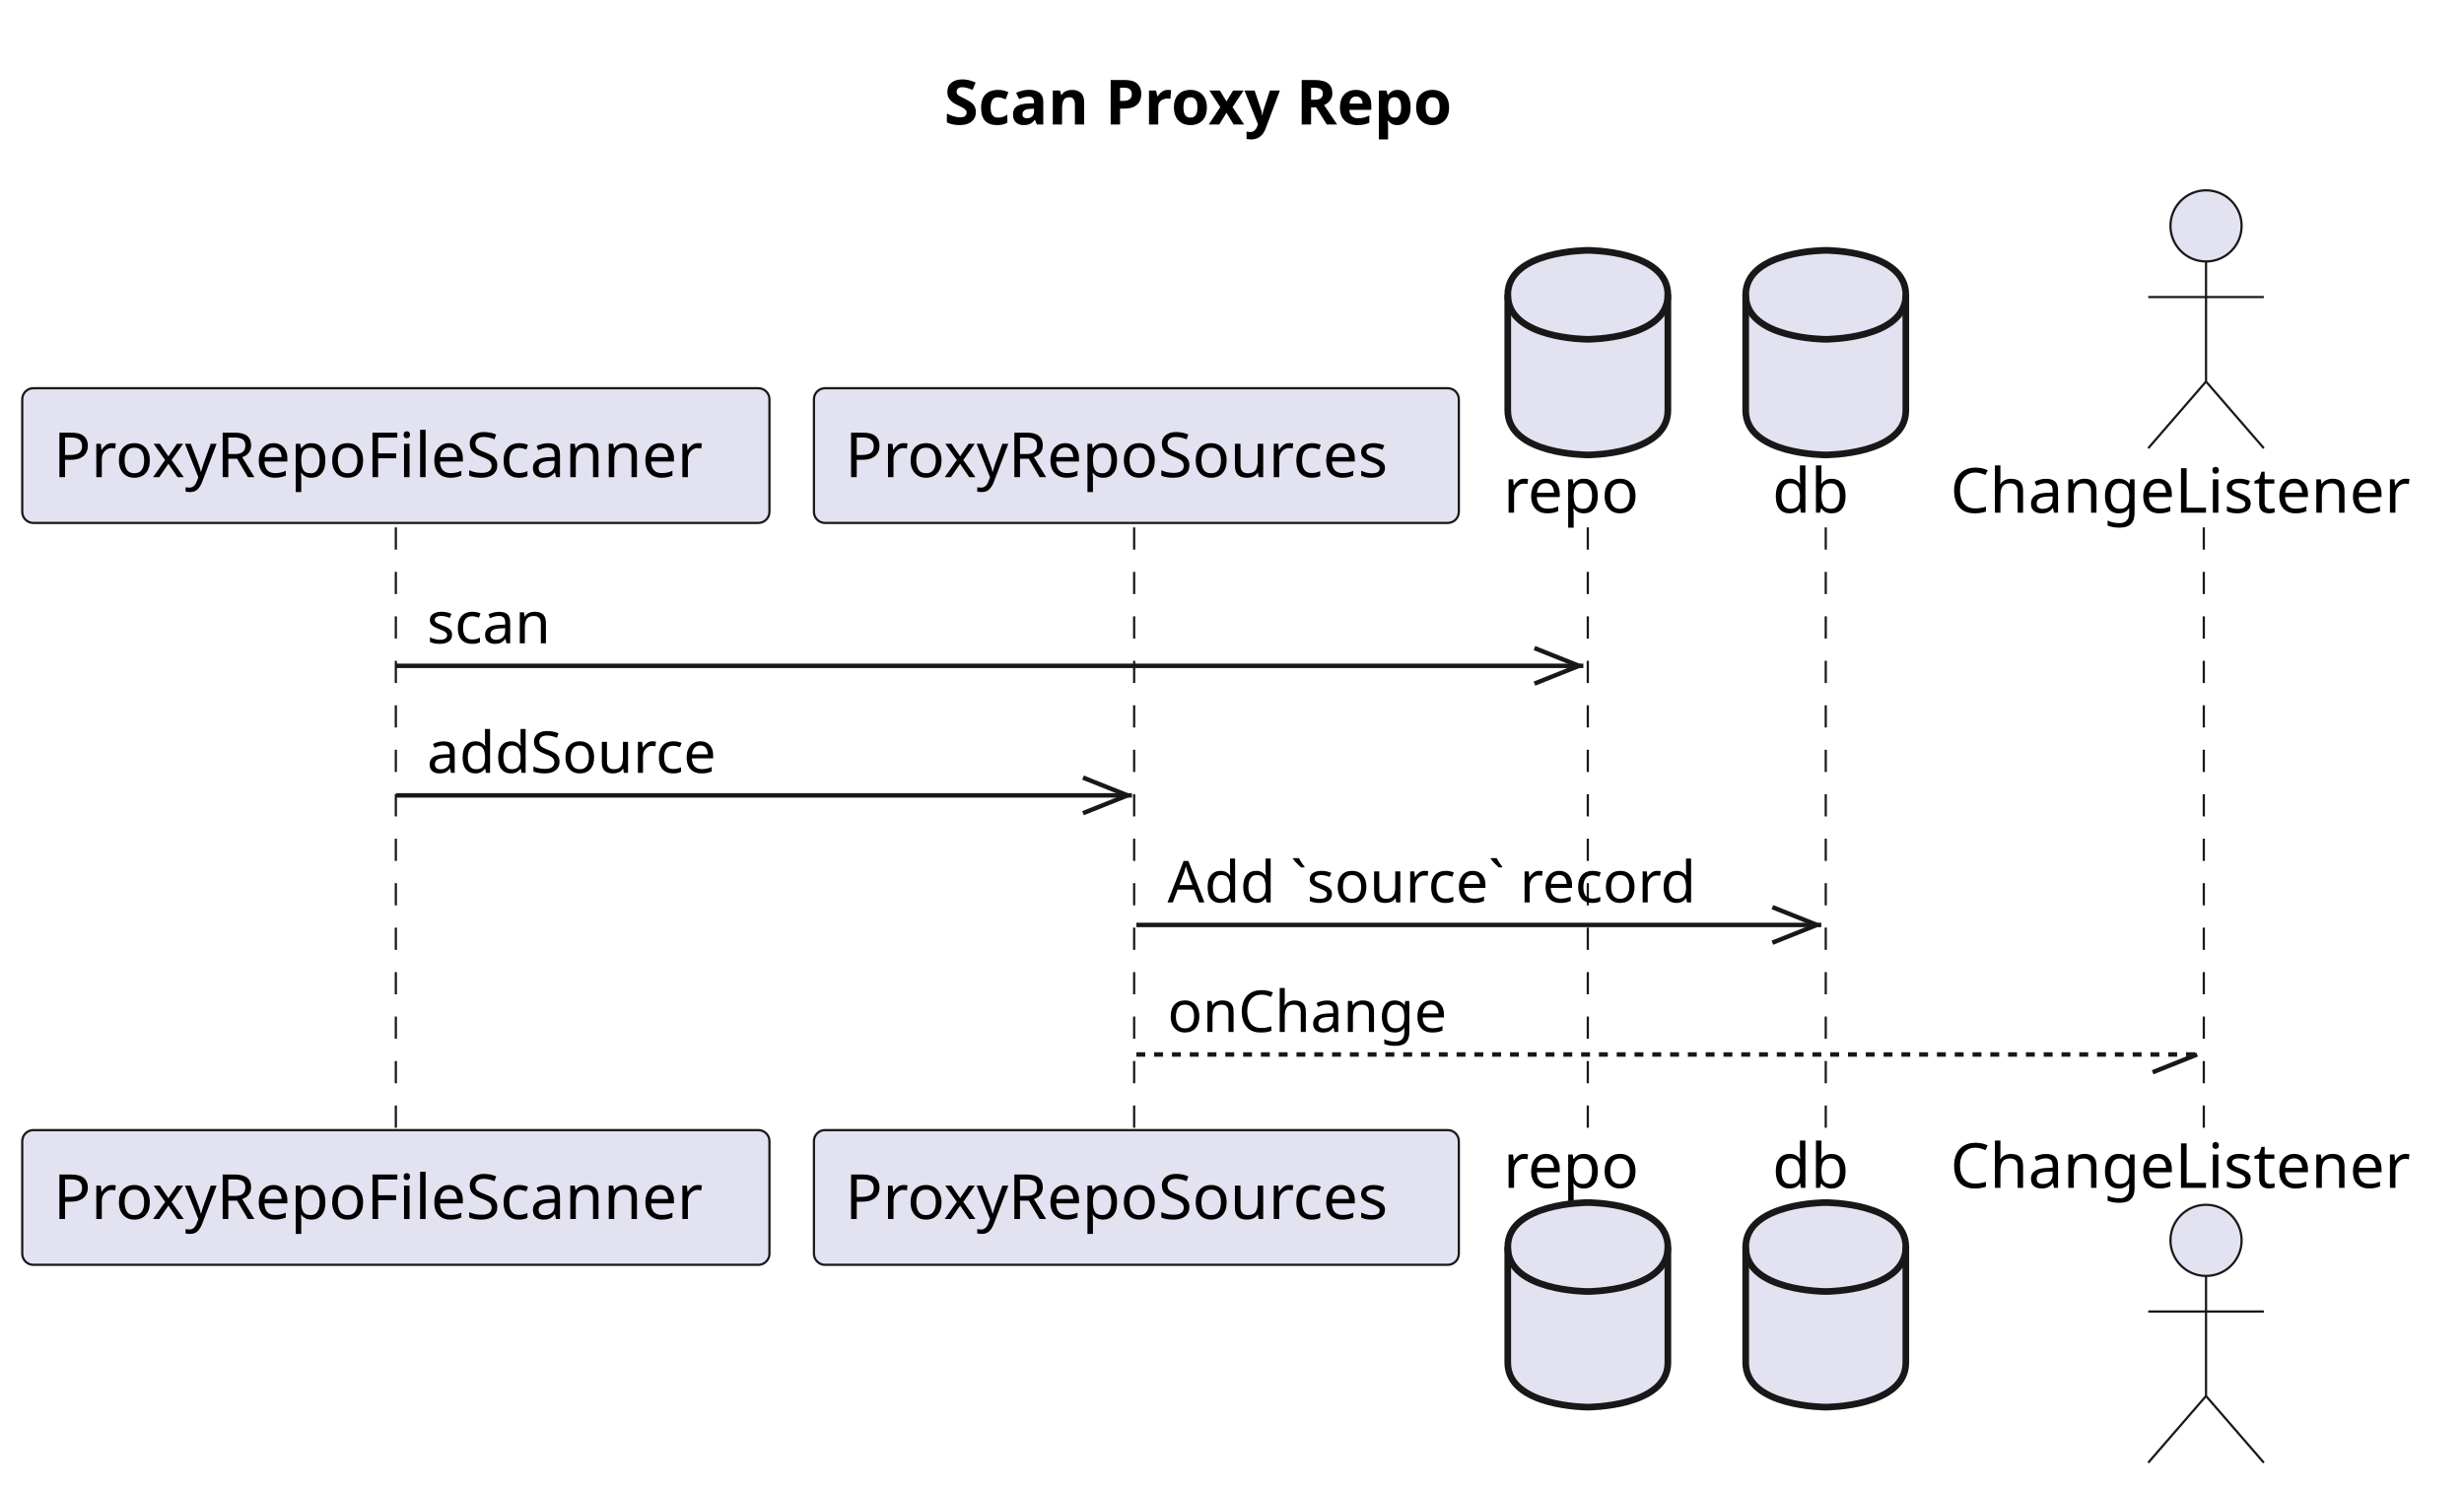
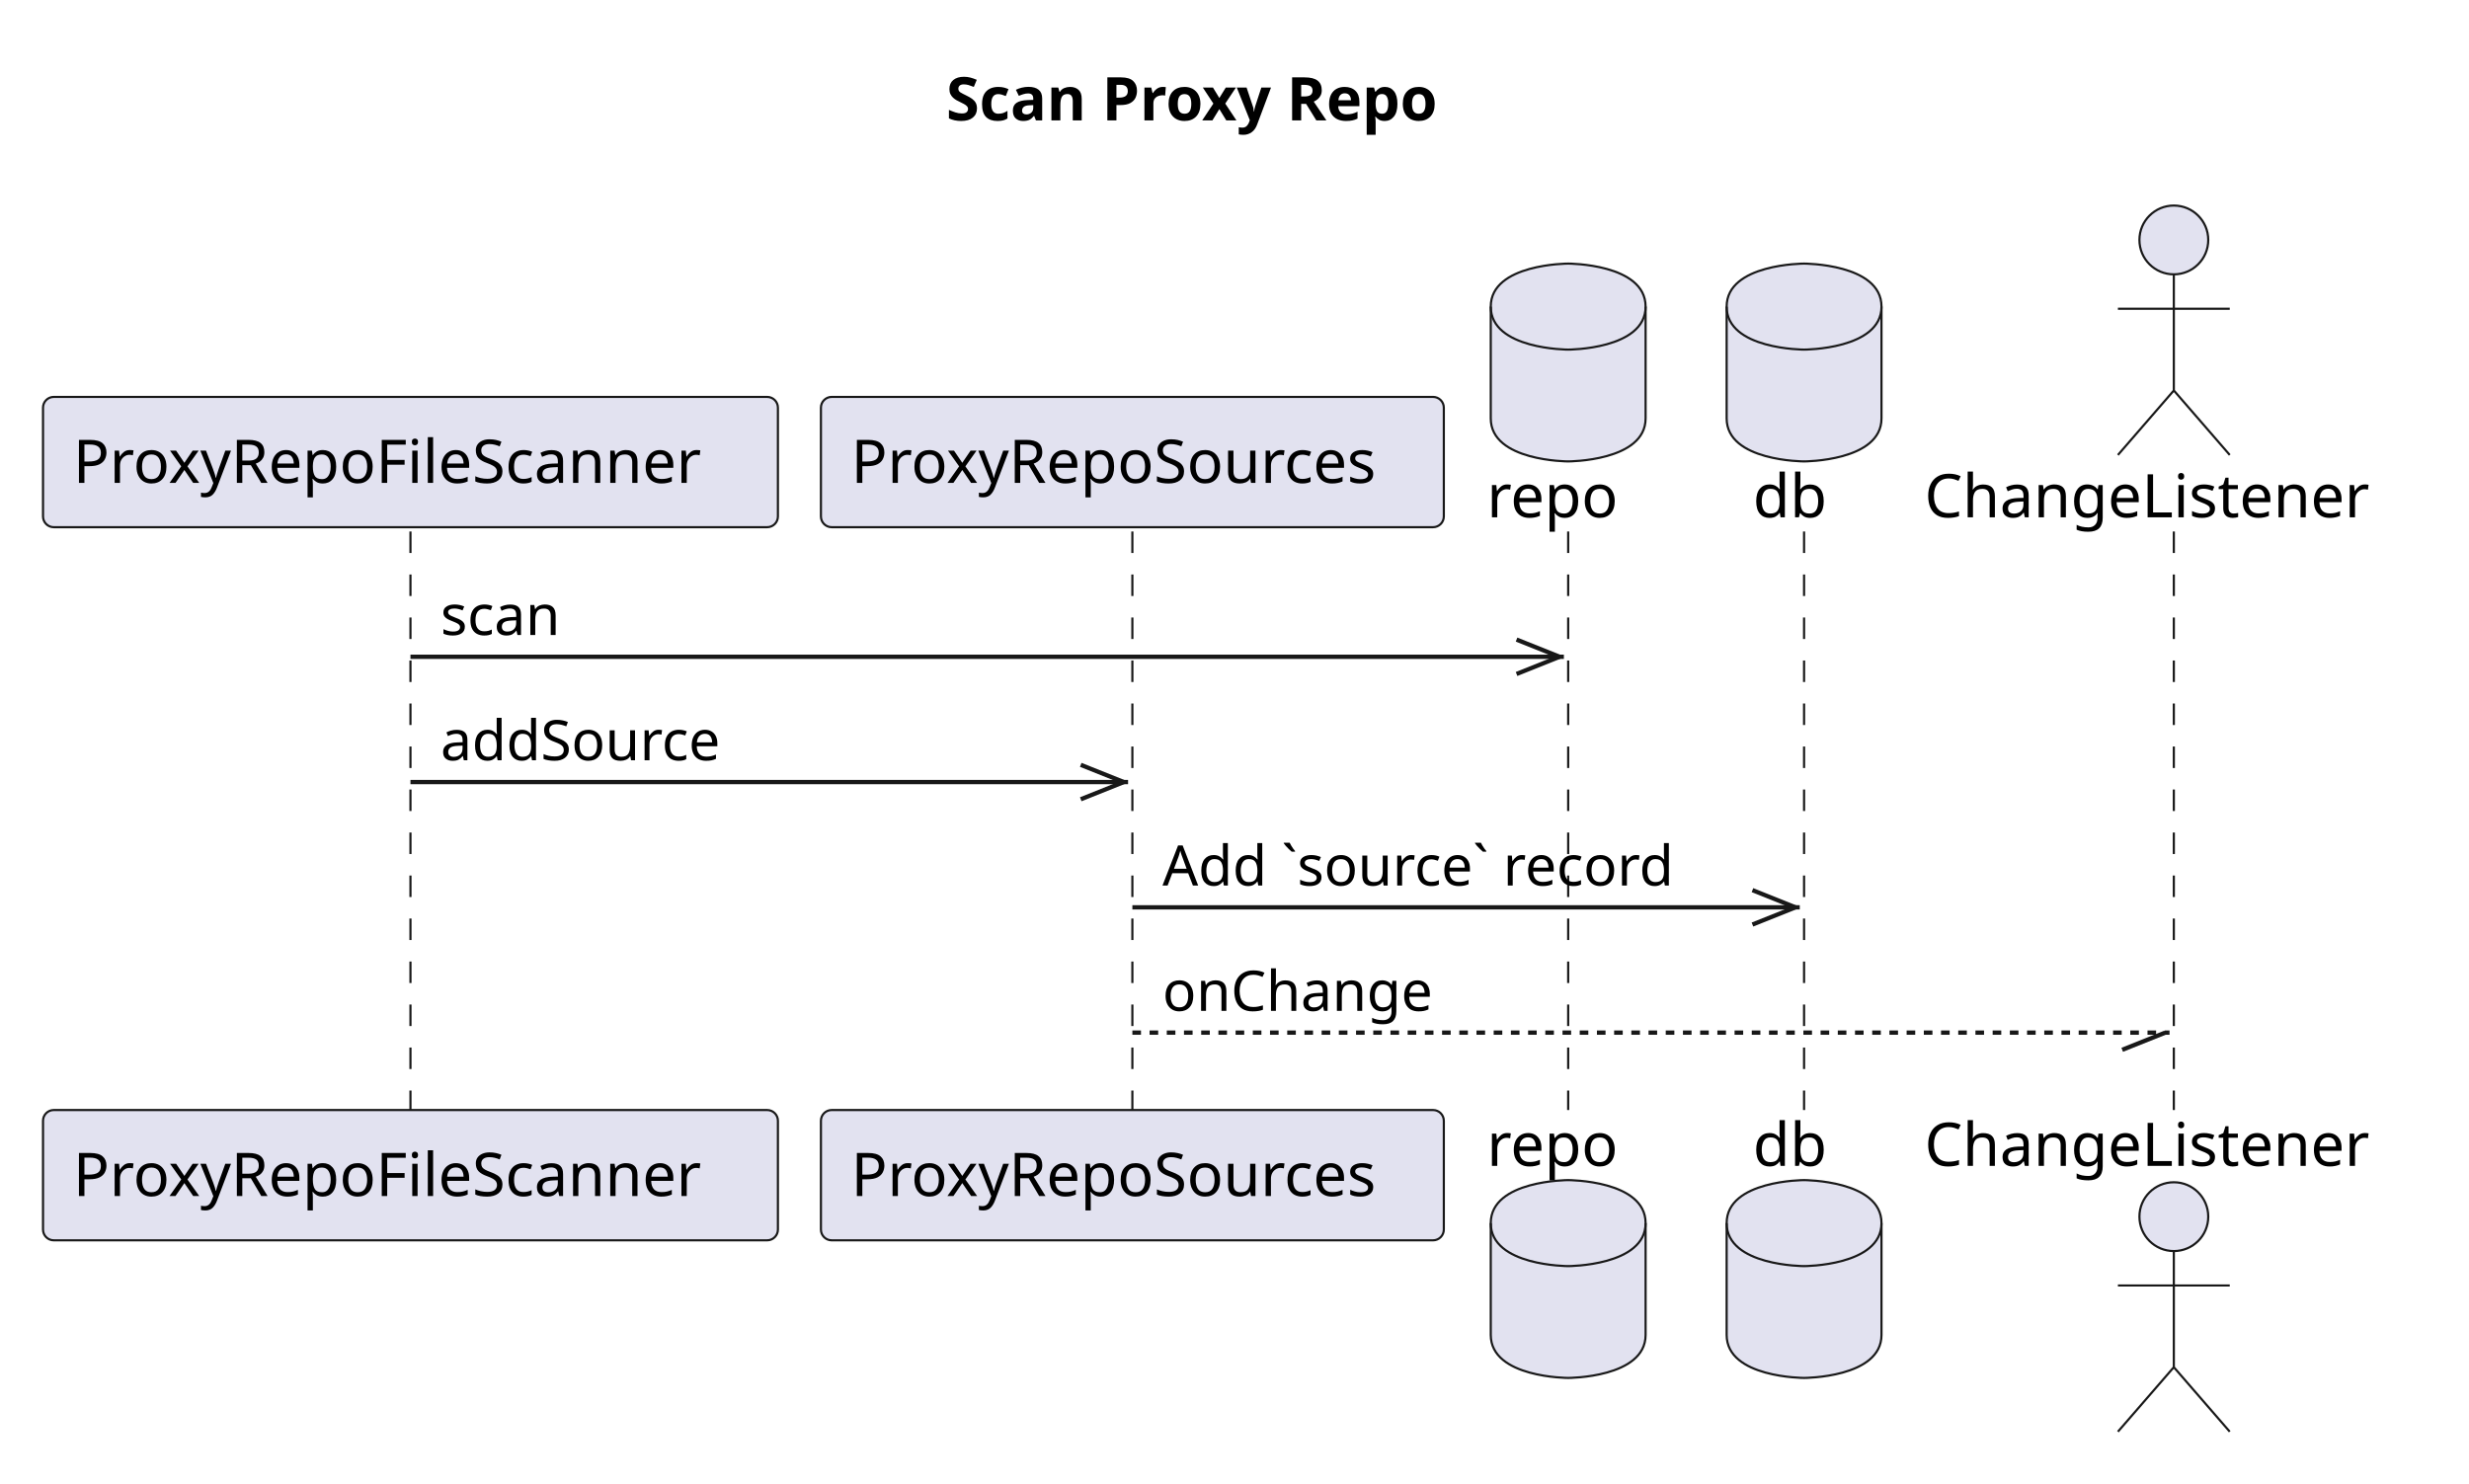
- <svg xmlns="http://www.w3.org/2000/svg" contentStyleType="text/css" height="335px" preserveAspectRatio="none" style="width:554px;height:335px;background:#FFFFFF;" version="1.1" viewBox="0 0 554 335" width="554px" zoomAndPan="magnify">
+ <svg xmlns="http://www.w3.org/2000/svg" version="1.1" data-diagram-type="SEQUENCE" style="width:574px;height:345px;background:#FFFFFF;" width="574px" height="345px" viewBox="0 0 574 345" zoomAndPan="magnify" preserveAspectRatio="none" contentStyleType="text/css">
  <defs />
-   <g>
-     <text fill="#000000" font-family="sans-serif" font-size="14" font-weight="bold" lengthAdjust="spacing" textLength="133" x="212.25" y="27.995">Scan Proxy Repo</text>
-     <line style="stroke:#181818;stroke-width:0.5;stroke-dasharray:5.0,5.0;" x1="89" x2="89" y1="118.594" y2="255.125" />
-     <line style="stroke:#181818;stroke-width:0.5;stroke-dasharray:5.0,5.0;" x1="255" x2="255" y1="118.594" y2="255.125" />
-     <line style="stroke:#181818;stroke-width:0.5;stroke-dasharray:5.0,5.0;" x1="357" x2="357" y1="118.594" y2="255.125" />
-     <line style="stroke:#181818;stroke-width:0.5;stroke-dasharray:5.0,5.0;" x1="410.5" x2="410.5" y1="118.594" y2="255.125" />
-     <line style="stroke:#181818;stroke-width:0.5;stroke-dasharray:5.0,5.0;" x1="495.5" x2="495.5" y1="118.594" y2="255.125" />
-     <rect fill="#E2E2F0" height="30.297" rx="2.5" ry="2.5" style="stroke:#181818;stroke-width:0.5;" width="168" x="5" y="87.297" />
-     <text fill="#000000" font-family="sans-serif" font-size="14" lengthAdjust="spacing" textLength="154" x="12" y="107.292">ProxyRepoFileScanner</text>
-     <rect fill="#E2E2F0" height="30.297" rx="2.5" ry="2.5" style="stroke:#181818;stroke-width:0.5;" width="168" x="5" y="254.125" />
-     <text fill="#000000" font-family="sans-serif" font-size="14" lengthAdjust="spacing" textLength="154" x="12" y="274.12">ProxyRepoFileScanner</text>
-     <rect fill="#E2E2F0" height="30.297" rx="2.5" ry="2.5" style="stroke:#181818;stroke-width:0.5;" width="145" x="183" y="87.297" />
-     <text fill="#000000" font-family="sans-serif" font-size="14" lengthAdjust="spacing" textLength="131" x="190" y="107.292">ProxyRepoSources</text>
-     <rect fill="#E2E2F0" height="30.297" rx="2.5" ry="2.5" style="stroke:#181818;stroke-width:0.5;" width="145" x="183" y="254.125" />
-     <text fill="#000000" font-family="sans-serif" font-size="14" lengthAdjust="spacing" textLength="131" x="190" y="274.12">ProxyRepoSources</text>
-     <text fill="#000000" font-family="sans-serif" font-size="14" lengthAdjust="spacing" textLength="32" x="338" y="115.292">repo</text>
-     <path d="M339,66.297 C339,56.297 357,56.297 357,56.297 C357,56.297 375,56.297 375,66.297 L375,92.297 C375,102.297 357,102.297 357,102.297 C357,102.297 339,102.297 339,92.297 L339,66.297 " fill="#E2E2F0" style="stroke:#181818;stroke-width:1.5;" />
-     <path d="M339,66.297 C339,76.297 357,76.297 357,76.297 C357,76.297 375,76.297 375,66.297 " fill="none" style="stroke:#181818;stroke-width:1.5;" />
-     <text fill="#000000" font-family="sans-serif" font-size="14" lengthAdjust="spacing" textLength="32" x="338" y="267.12">repo</text>
-     <path d="M339,280.422 C339,270.422 357,270.422 357,270.422 C357,270.422 375,270.422 375,280.422 L375,306.422 C375,316.422 357,316.422 357,316.422 C357,316.422 339,316.422 339,306.422 L339,280.422 " fill="#E2E2F0" style="stroke:#181818;stroke-width:1.5;" />
-     <path d="M339,280.422 C339,290.422 357,290.422 357,290.422 C357,290.422 375,290.422 375,280.422 " fill="none" style="stroke:#181818;stroke-width:1.5;" />
-     <text fill="#000000" font-family="sans-serif" font-size="14" lengthAdjust="spacing" textLength="18" x="398.5" y="115.292">db</text>
-     <path d="M392.5,66.297 C392.5,56.297 410.5,56.297 410.5,56.297 C410.5,56.297 428.5,56.297 428.5,66.297 L428.5,92.297 C428.5,102.297 410.5,102.297 410.5,102.297 C410.5,102.297 392.5,102.297 392.5,92.297 L392.5,66.297 " fill="#E2E2F0" style="stroke:#181818;stroke-width:1.5;" />
-     <path d="M392.5,66.297 C392.5,76.297 410.5,76.297 410.5,76.297 C410.5,76.297 428.5,76.297 428.5,66.297 " fill="none" style="stroke:#181818;stroke-width:1.5;" />
-     <text fill="#000000" font-family="sans-serif" font-size="14" lengthAdjust="spacing" textLength="18" x="398.5" y="267.12">db</text>
-     <path d="M392.5,280.422 C392.5,270.422 410.5,270.422 410.5,270.422 C410.5,270.422 428.5,270.422 428.5,280.422 L428.5,306.422 C428.5,316.422 410.5,316.422 410.5,316.422 C410.5,316.422 392.5,316.422 392.5,306.422 L392.5,280.422 " fill="#E2E2F0" style="stroke:#181818;stroke-width:1.5;" />
-     <path d="M392.5,280.422 C392.5,290.422 410.5,290.422 410.5,290.422 C410.5,290.422 428.5,290.422 428.5,280.422 " fill="none" style="stroke:#181818;stroke-width:1.5;" />
-     <text fill="#000000" font-family="sans-serif" font-size="14" lengthAdjust="spacing" textLength="109" x="438.5" y="115.292">ChangeListener</text>
-     <ellipse cx="496" cy="50.797" fill="#E2E2F0" rx="8" ry="8" style="stroke:#181818;stroke-width:0.5;" />
-     <path d="M496,58.797 L496,85.797 M483,66.797 L509,66.797 M496,85.797 L483,100.797 M496,85.797 L509,100.797 " fill="none" style="stroke:#181818;stroke-width:0.5;" />
-     <text fill="#000000" font-family="sans-serif" font-size="14" lengthAdjust="spacing" textLength="109" x="438.5" y="267.12">ChangeListener</text>
-     <ellipse cx="496" cy="278.922" fill="#E2E2F0" rx="8" ry="8" style="stroke:#181818;stroke-width:0.5;" />
-     <path d="M496,286.922 L496,313.922 M483,294.922 L509,294.922 M496,313.922 L483,328.922 M496,313.922 L509,328.922 " fill="none" style="stroke:#181818;stroke-width:0.5;" />
-     <line style="stroke:#181818;stroke-width:1.0;" x1="355" x2="345" y1="149.727" y2="145.727" />
-     <line style="stroke:#181818;stroke-width:1.0;" x1="355" x2="345" y1="149.727" y2="153.727" />
-     <line style="stroke:#181818;stroke-width:1.0;" x1="89" x2="356" y1="149.727" y2="149.727" />
-     <text fill="#000000" font-family="sans-serif" font-size="13" lengthAdjust="spacing" textLength="30" x="96" y="144.661">scan</text>
-     <line style="stroke:#181818;stroke-width:1.0;" x1="253.5" x2="243.5" y1="178.859" y2="174.859" />
-     <line style="stroke:#181818;stroke-width:1.0;" x1="253.5" x2="243.5" y1="178.859" y2="182.859" />
-     <line style="stroke:#181818;stroke-width:1.0;" x1="89" x2="254.5" y1="178.859" y2="178.859" />
-     <text fill="#000000" font-family="sans-serif" font-size="13" lengthAdjust="spacing" textLength="69" x="96" y="173.793">addSource</text>
-     <line style="stroke:#181818;stroke-width:1.0;" x1="408.5" x2="398.5" y1="207.992" y2="203.992" />
-     <line style="stroke:#181818;stroke-width:1.0;" x1="408.5" x2="398.5" y1="207.992" y2="211.992" />
-     <line style="stroke:#181818;stroke-width:1.0;" x1="255.5" x2="409.5" y1="207.992" y2="207.992" />
-     <text fill="#000000" font-family="sans-serif" font-size="13" lengthAdjust="spacing" textLength="131" x="262.5" y="202.926">Add `source` record</text>
-     <line style="stroke:#181818;stroke-width:1.0;" x1="494" x2="484" y1="237.125" y2="241.125" />
-     <line style="stroke:#181818;stroke-width:1.0;stroke-dasharray:2.0,2.0;" x1="255.5" x2="495" y1="237.125" y2="237.125" />
-     <text fill="#000000" font-family="sans-serif" font-size="13" lengthAdjust="spacing" textLength="65" x="262.5" y="232.059">onChange</text>
+   <g font-family="sans-serif" lengthAdjust="spacing">
+     <g class="title" data-source-line="2">
+       <text x="219.973" y="27.995" fill="#000" font-size="14" textLength="132.398" font-weight="700">Scan Proxy Repo</text>
+     </g>
+     <g>
+       <rect x="91.925" y="123.594" width="8" height="134.531" fill="#000" fill-opacity="0" />
+       <line x1="95.425" y1="123.594" x2="95.425" y2="258.125" style="stroke:#181818;stroke-width:0.5;stroke-dasharray:5,5;" />
+     </g>
+     <g>
+       <rect x="259.757" y="123.594" width="8" height="134.531" fill="#000" fill-opacity="0" />
+       <line x1="263.257" y1="123.594" x2="263.257" y2="258.125" style="stroke:#181818;stroke-width:0.5;stroke-dasharray:5,5;" />
+     </g>
+     <g>
+       <rect x="361.074" y="123.594" width="8" height="134.531" fill="#000" fill-opacity="0" />
+       <line x1="364.574" y1="123.594" x2="364.574" y2="258.125" style="stroke:#181818;stroke-width:0.5;stroke-dasharray:5,5;" />
+     </g>
+     <g>
+       <rect x="415.915" y="123.594" width="8" height="134.531" fill="#000" fill-opacity="0" />
+       <line x1="419.415" y1="123.594" x2="419.415" y2="258.125" style="stroke:#181818;stroke-width:0.5;stroke-dasharray:5,5;" />
+     </g>
+     <g>
+       <rect x="501.879" y="123.594" width="8" height="134.531" fill="#000" fill-opacity="0" />
+       <line x1="505.379" y1="123.594" x2="505.379" y2="258.125" style="stroke:#181818;stroke-width:0.5;stroke-dasharray:5,5;" />
+     </g>
+     <rect x="10" y="92.297" width="170.851" height="30.297" fill="#E2E2F0" style="stroke:#181818;stroke-width:0.5;" rx="2.5" ry="2.5" />
+     <text x="17" y="112.292" fill="#000" font-size="14" textLength="156.851">ProxyRepoFileScanner</text>
+     <rect x="190.851" y="92.297" width="144.813" height="30.297" fill="#E2E2F0" style="stroke:#181818;stroke-width:0.5;" rx="2.5" ry="2.5" />
+     <text x="197.851" y="112.292" fill="#000" font-size="14" textLength="130.813">ProxyRepoSources</text>
+     <text x="345.663" y="120.292" fill="#000" font-size="14" textLength="31.821">repo</text>
+     <path d="M346.574,71.297 C346.574,61.297 364.574,61.297 364.574,61.297 C364.574,61.297 382.574,61.297 382.574,71.297 L382.574,97.297 C382.574,107.297 364.574,107.297 364.574,107.297 C364.574,107.297 346.574,107.297 346.574,97.297 L346.574,71.297" style="stroke:#181818;stroke-width:0.5;" fill="#E2E2F0" />
+     <path d="M346.574,71.297 C346.574,81.297 364.574,81.297 364.574,81.297 C364.574,81.297 382.574,81.297 382.574,71.297" style="stroke:#181818;stroke-width:0.5;" fill="none" />
+     <text x="407.528" y="120.292" fill="#000" font-size="14" textLength="17.773">db</text>
+     <path d="M401.415,71.297 C401.415,61.297 419.415,61.297 419.415,61.297 C419.415,61.297 437.415,61.297 437.415,71.297 L437.415,97.297 C437.415,107.297 419.415,107.297 419.415,107.297 C419.415,107.297 401.415,107.297 401.415,97.297 L401.415,71.297" style="stroke:#181818;stroke-width:0.5;" fill="#E2E2F0" />
+     <path d="M401.415,71.297 C401.415,81.297 419.415,81.297 419.415,81.297 C419.415,81.297 437.415,81.297 437.415,71.297" style="stroke:#181818;stroke-width:0.5;" fill="none" />
+     <text x="447.415" y="120.292" fill="#000" font-size="14" textLength="109.929">ChangeListener</text>
+     <ellipse cx="505.379" cy="55.797" rx="8" ry="8" fill="#E2E2F0" style="stroke:#181818;stroke-width:0.5;" />
+     <path d="M505.379,63.797 L505.379,90.797 M492.379,71.797 L518.379,71.797 M505.379,90.797 L492.379,105.797 M505.379,90.797 L518.379,105.797" style="stroke:#181818;stroke-width:0.5;" fill="none" />
+     <rect x="10" y="258.125" width="170.851" height="30.297" fill="#E2E2F0" style="stroke:#181818;stroke-width:0.5;" rx="2.5" ry="2.5" />
+     <text x="17" y="278.12" fill="#000" font-size="14" textLength="156.851">ProxyRepoFileScanner</text>
+     <rect x="190.851" y="258.125" width="144.813" height="30.297" fill="#E2E2F0" style="stroke:#181818;stroke-width:0.5;" rx="2.5" ry="2.5" />
+     <text x="197.851" y="278.12" fill="#000" font-size="14" textLength="130.813">ProxyRepoSources</text>
+     <text x="345.663" y="271.12" fill="#000" font-size="14" textLength="31.821">repo</text>
+     <path d="M346.574,284.422 C346.574,274.422 364.574,274.422 364.574,274.422 C364.574,274.422 382.574,274.422 382.574,284.422 L382.574,310.422 C382.574,320.422 364.574,320.422 364.574,320.422 C364.574,320.422 346.574,320.422 346.574,310.422 L346.574,284.422" style="stroke:#181818;stroke-width:0.5;" fill="#E2E2F0" />
+     <path d="M346.574,284.422 C346.574,294.422 364.574,294.422 364.574,294.422 C364.574,294.422 382.574,294.422 382.574,284.422" style="stroke:#181818;stroke-width:0.5;" fill="none" />
+     <text x="407.528" y="271.12" fill="#000" font-size="14" textLength="17.773">db</text>
+     <path d="M401.415,284.422 C401.415,274.422 419.415,274.422 419.415,274.422 C419.415,274.422 437.415,274.422 437.415,284.422 L437.415,310.422 C437.415,320.422 419.415,320.422 419.415,320.422 C419.415,320.422 401.415,320.422 401.415,310.422 L401.415,284.422" style="stroke:#181818;stroke-width:0.5;" fill="#E2E2F0" />
+     <path d="M401.415,284.422 C401.415,294.422 419.415,294.422 419.415,294.422 C419.415,294.422 437.415,294.422 437.415,284.422" style="stroke:#181818;stroke-width:0.5;" fill="none" />
+     <text x="447.415" y="271.12" fill="#000" font-size="14" textLength="109.929">ChangeListener</text>
+     <ellipse cx="505.379" cy="282.922" rx="8" ry="8" fill="#E2E2F0" style="stroke:#181818;stroke-width:0.5;" />
+     <path d="M505.379,290.922 L505.379,317.922 M492.379,298.922 L518.379,298.922 M505.379,317.922 L492.379,332.922 M505.379,317.922 L518.379,332.922" style="stroke:#181818;stroke-width:0.5;" fill="none" />
+     <line x1="362.574" y1="152.727" x2="352.574" y2="148.727" style="stroke:#181818;stroke-width:1;" />
+     <line x1="362.574" y1="152.727" x2="352.574" y2="156.727" style="stroke:#181818;stroke-width:1;" />
+     <line x1="95.425" y1="152.727" x2="363.574" y2="152.727" style="stroke:#181818;stroke-width:1;" />
+     <text x="102.425" y="147.661" fill="#000" font-size="13" textLength="30.126">scan</text>
+     <line x1="261.257" y1="181.859" x2="251.257" y2="177.859" style="stroke:#181818;stroke-width:1;" />
+     <line x1="261.257" y1="181.859" x2="251.257" y2="185.859" style="stroke:#181818;stroke-width:1;" />
+     <line x1="95.425" y1="181.859" x2="262.257" y2="181.859" style="stroke:#181818;stroke-width:1;" />
+     <text x="102.425" y="176.793" fill="#000" font-size="13" textLength="69.405">addSource</text>
+     <line x1="417.415" y1="210.992" x2="407.415" y2="206.992" style="stroke:#181818;stroke-width:1;" />
+     <line x1="417.415" y1="210.992" x2="407.415" y2="214.992" style="stroke:#181818;stroke-width:1;" />
+     <line x1="263.257" y1="210.992" x2="418.415" y2="210.992" style="stroke:#181818;stroke-width:1;" />
+     <text x="270.257" y="205.926" fill="#000" font-size="13" textLength="132.158">Add `source` record</text>
+     <line x1="503.379" y1="240.125" x2="493.379" y2="244.125" style="stroke:#181818;stroke-width:1;" />
+     <line x1="263.257" y1="240.125" x2="504.379" y2="240.125" style="stroke:#181818;stroke-width:1;stroke-dasharray:2,2;" />
+     <text x="270.257" y="235.059" fill="#000" font-size="13" textLength="65.965">onChange</text>
  </g>
</svg>
